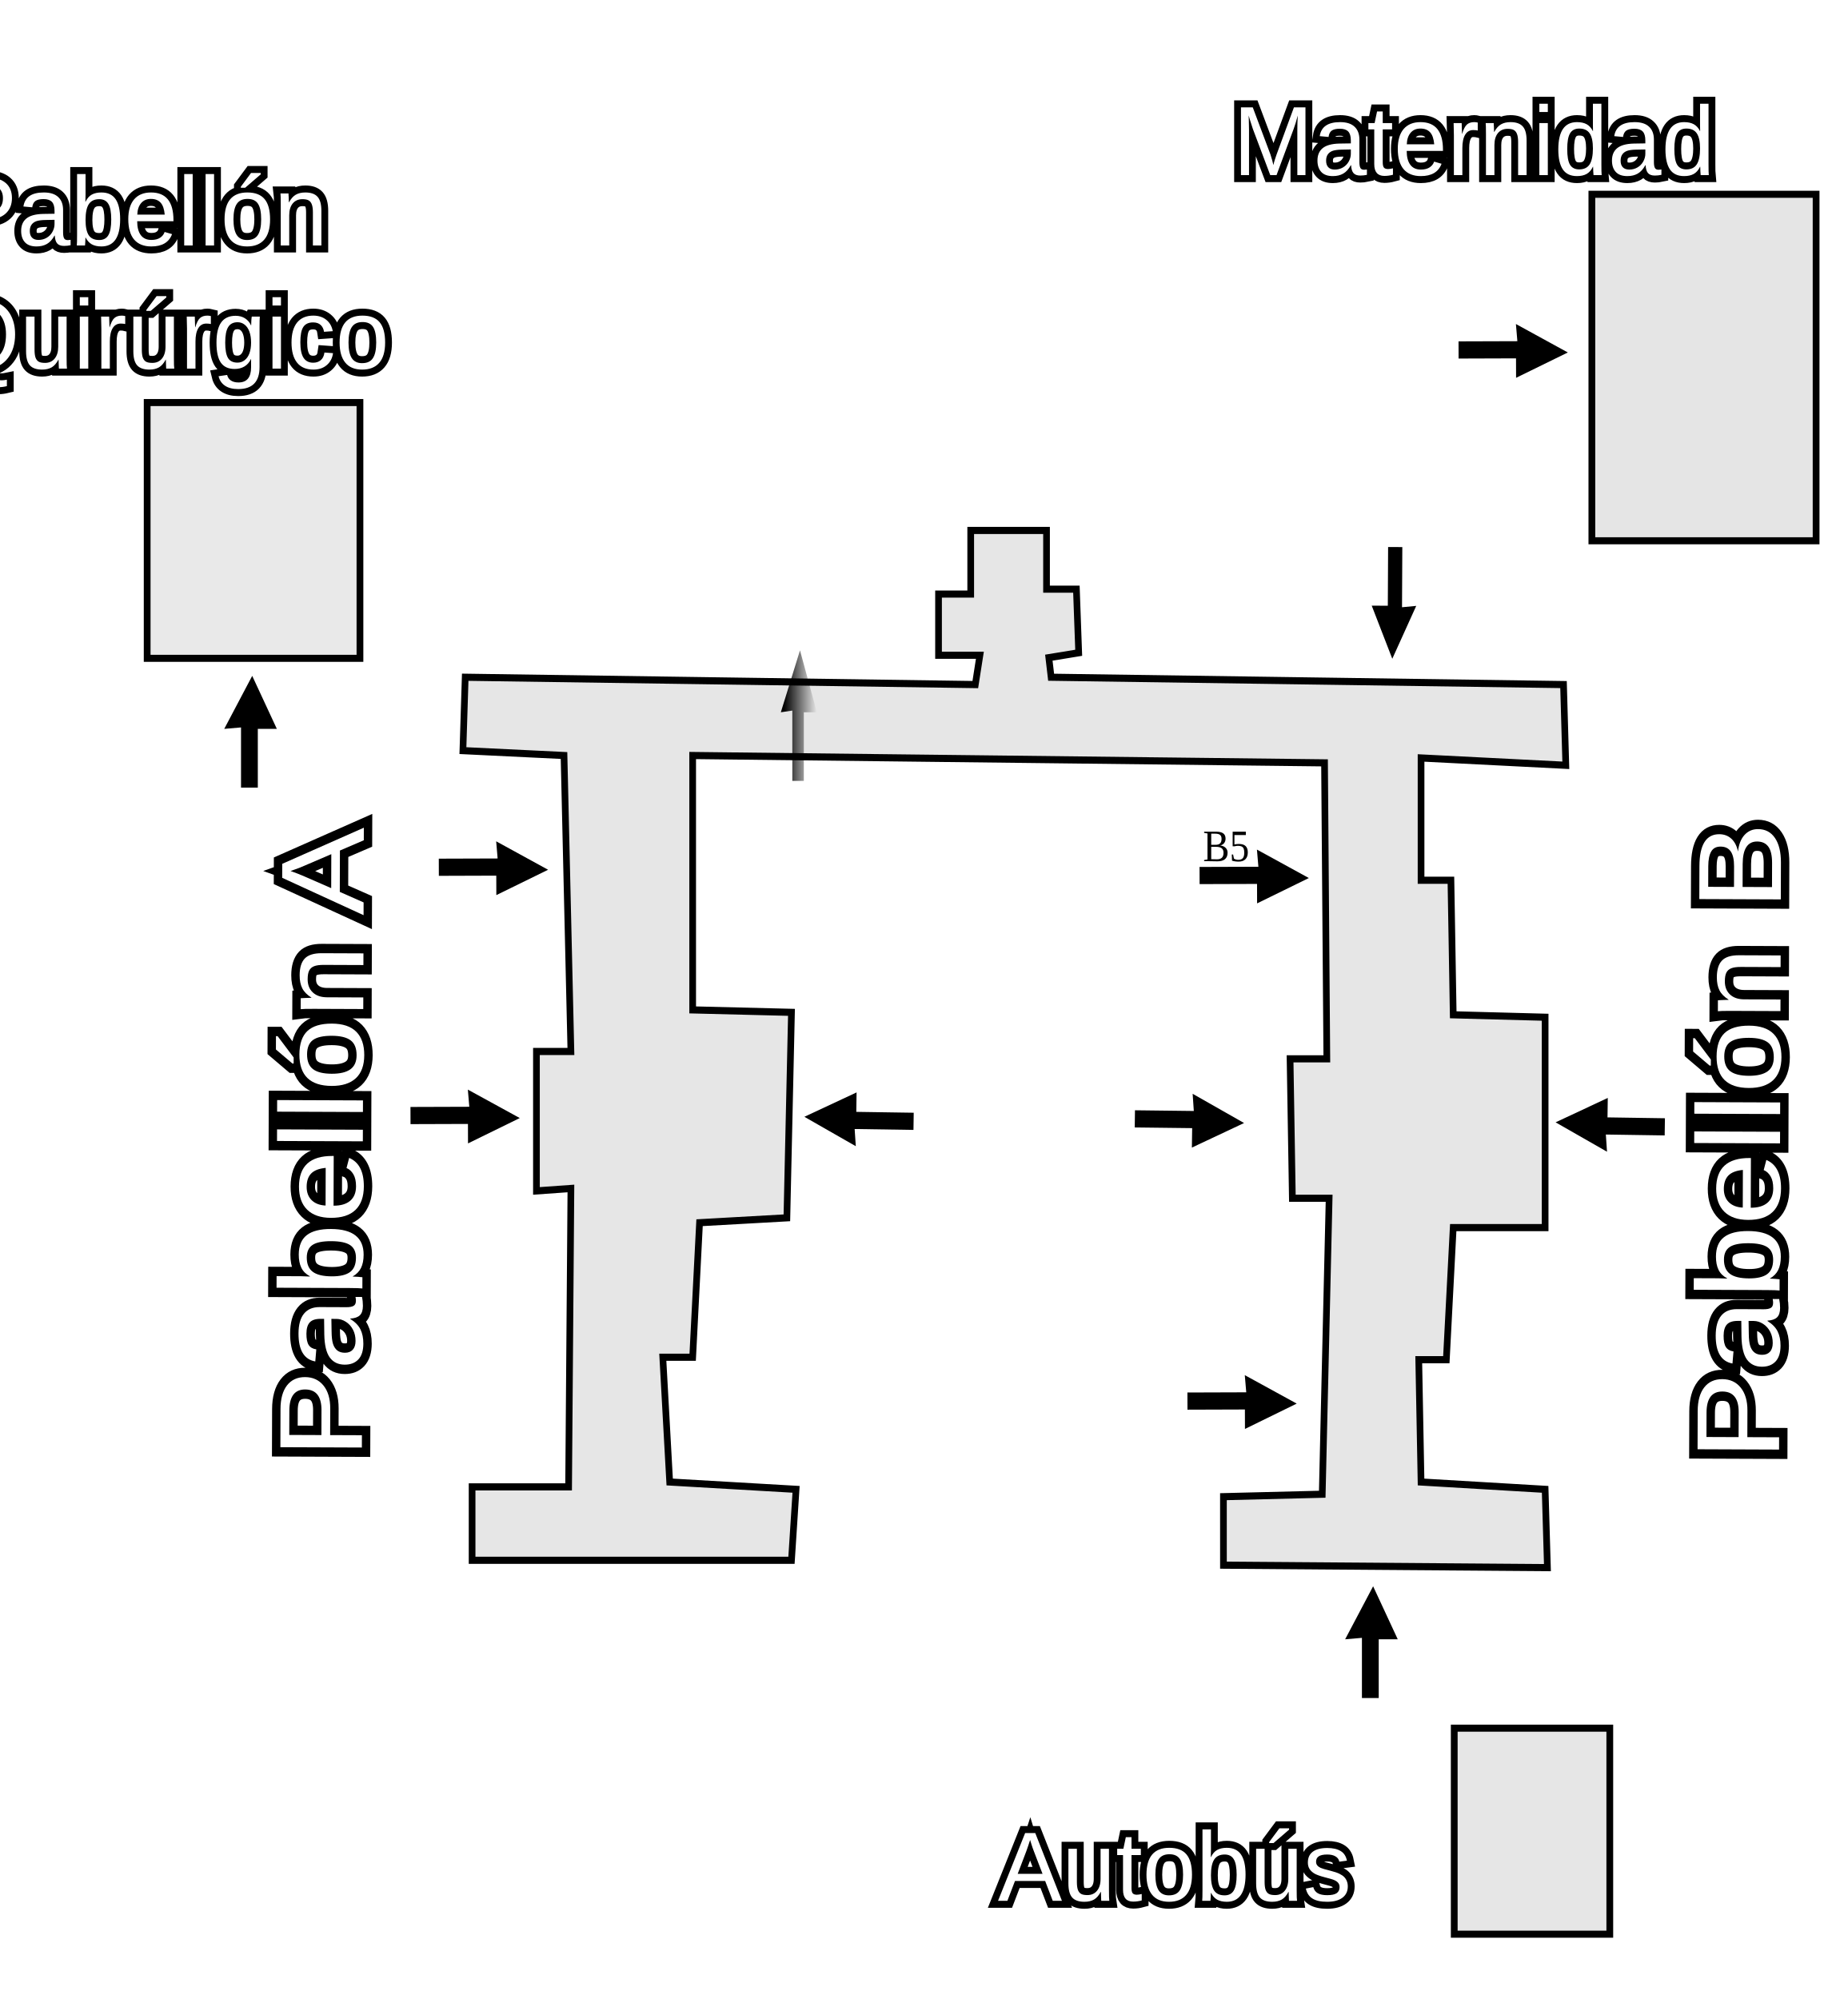
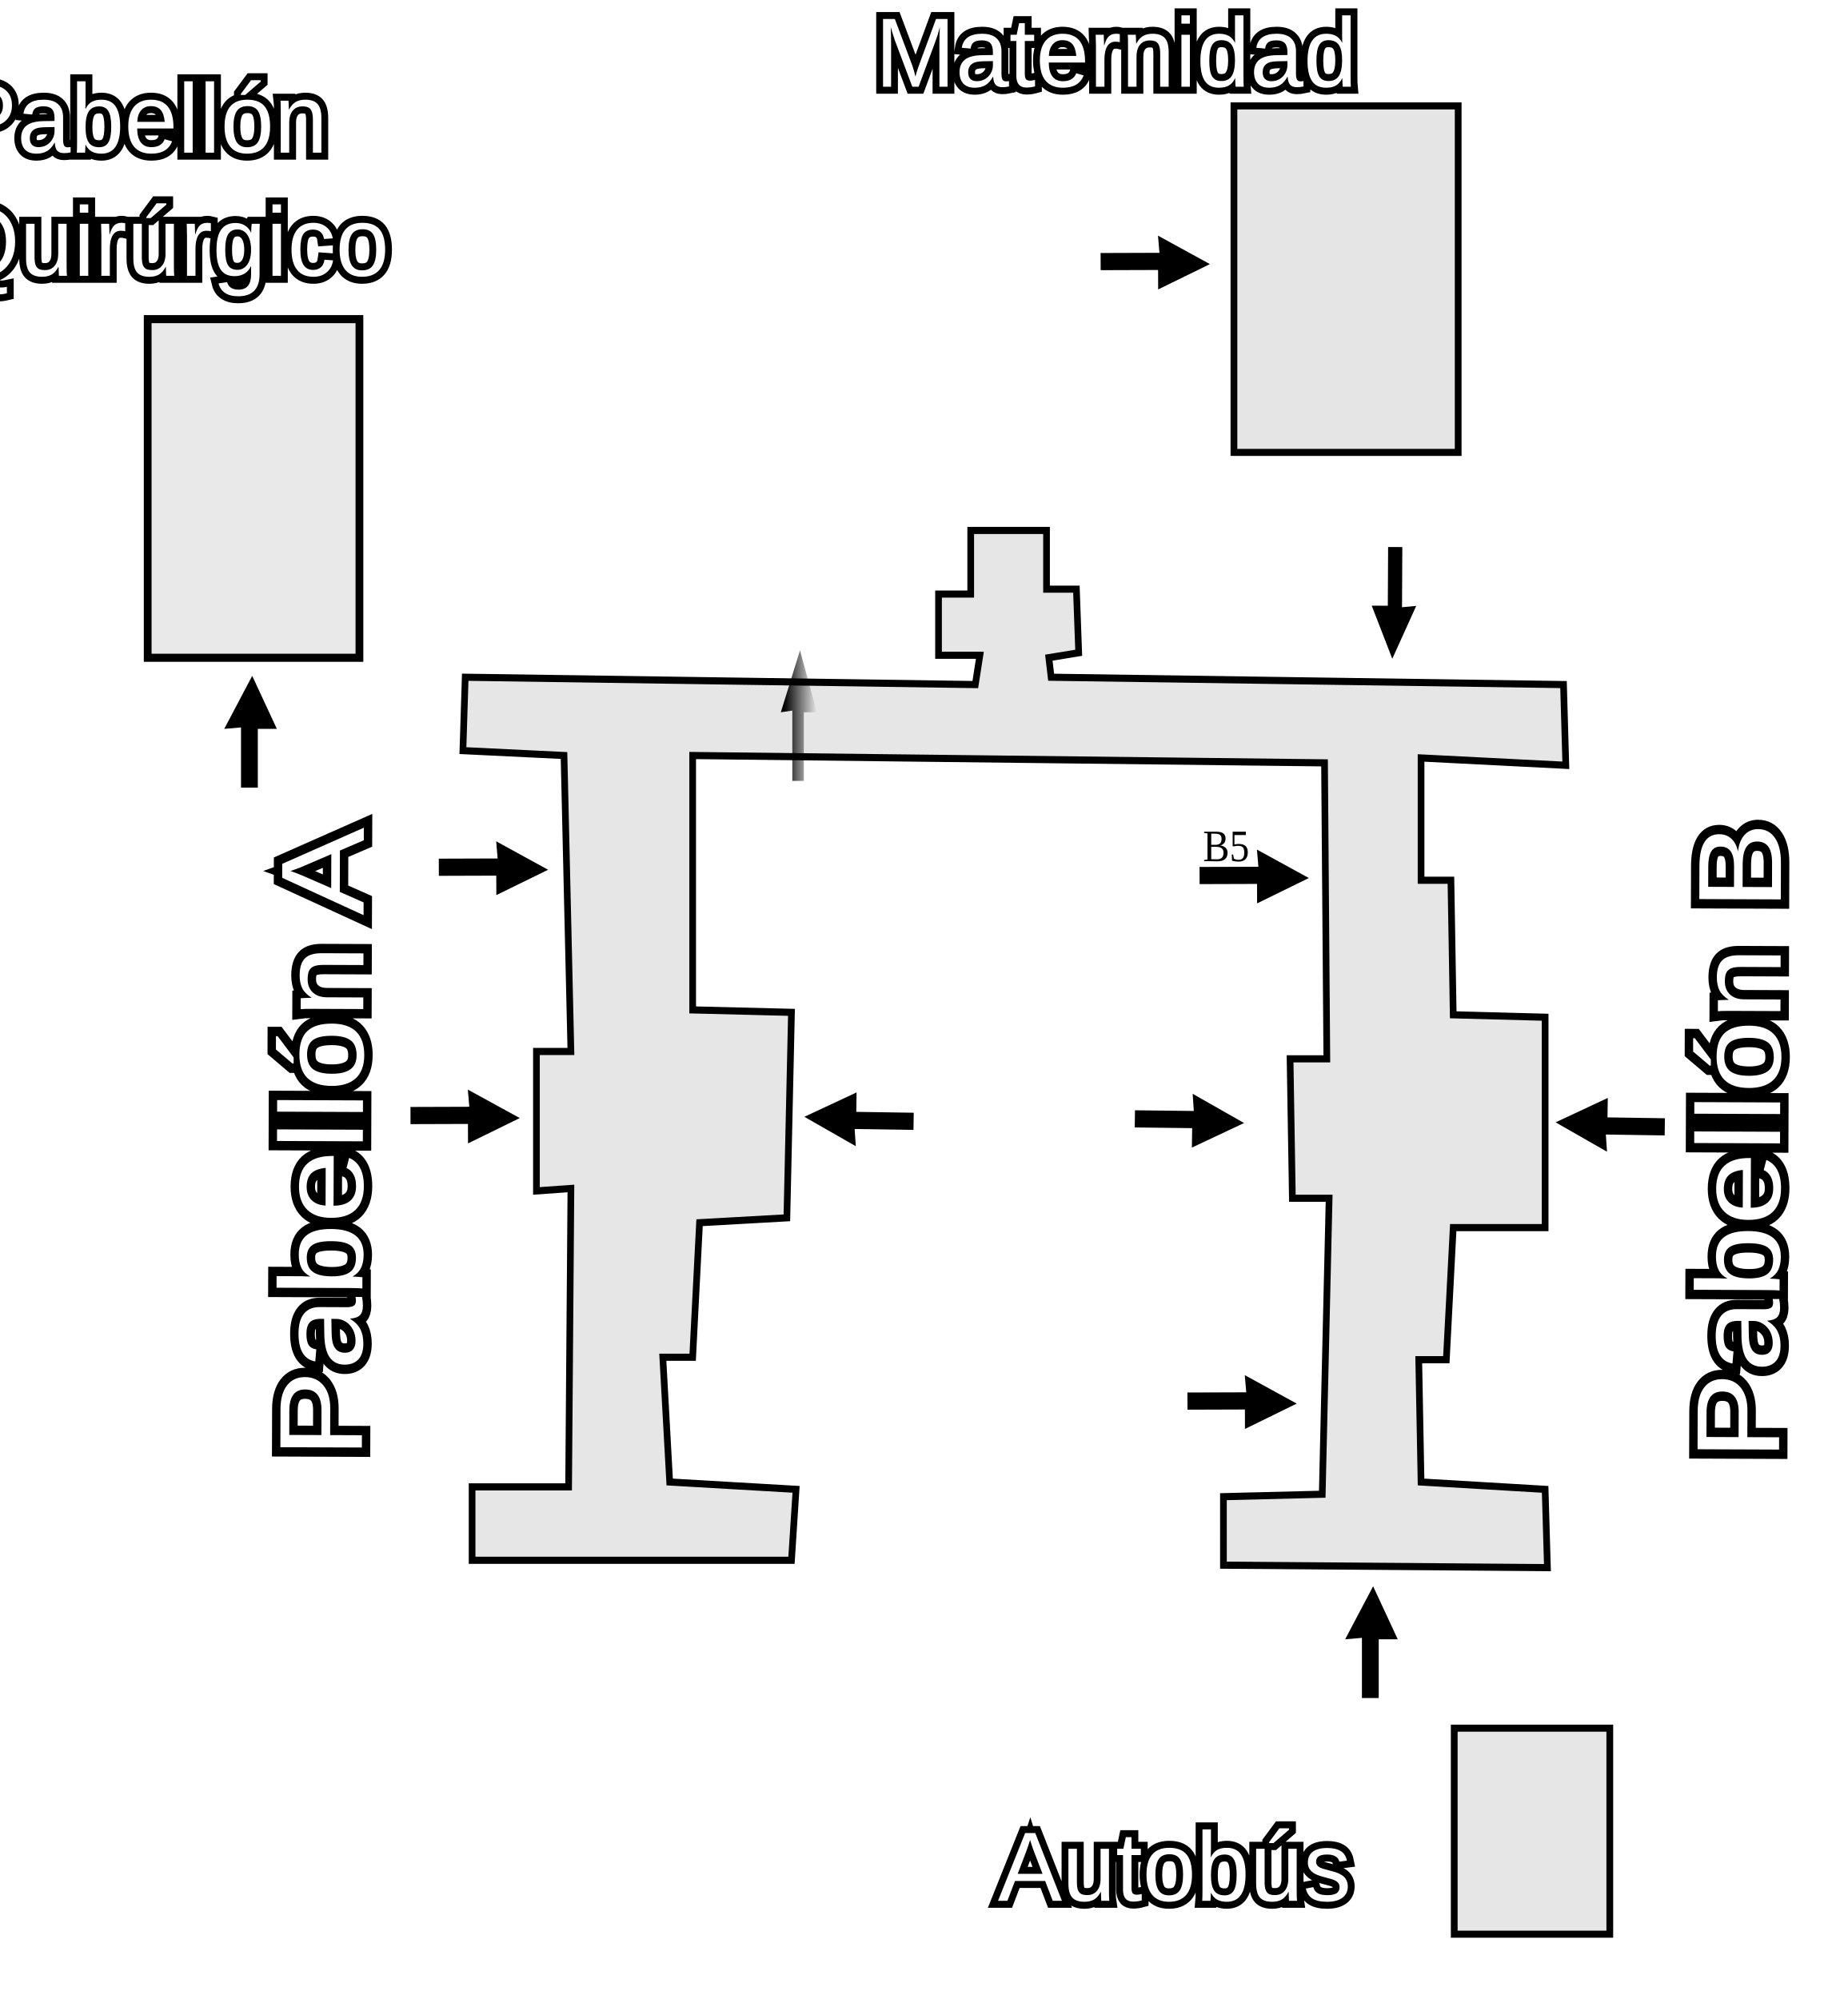
<svg xmlns="http://www.w3.org/2000/svg" xmlns:xlink="http://www.w3.org/1999/xlink" width="350.589mm" height="379.285mm" viewBox="0 0 350.589 379.285" version="1.1" id="svg1" xml:space="preserve">
  <defs id="defs1">
    <linearGradient id="linearGradient6">
      <stop style="stop-color:#000000;stop-opacity:1;" offset="0.083" id="stop6" />
      <stop style="stop-color:#000000;stop-opacity:0;" offset="1" id="stop7" />
    </linearGradient>
    <rect x="320.4" y="219.575" width="333.843" height="60.495" id="rect9" />
    <linearGradient id="swatch5">
      <stop style="stop-color:#000000;stop-opacity:1;" offset="0" id="stop5" />
    </linearGradient>
    <linearGradient id="swatch4">
      <stop style="stop-color:#000000;stop-opacity:1;" offset="0" id="stop4" />
    </linearGradient>
    <linearGradient id="swatch3">
      <stop style="stop-color:#040404;stop-opacity:1;" offset="0" id="stop3" />
    </linearGradient>
    <rect x="320.4" y="219.575" width="333.843" height="60.495" id="rect9-4" />
    <linearGradient xlink:href="#linearGradient6" id="linearGradient7" x1="111.335" y1="30.103" x2="146.032" y2="30.103" gradientUnits="userSpaceOnUse" />
  </defs>
  <g id="layer2" transform="matrix(0.8030116,0,0,0.8359274,51.04167,45.34601)">
    <rect style="fill:#ffffff;stroke:#000000;stroke-width:2.441;stroke-miterlimit:3.4;paint-order:markers stroke fill;fill-opacity:1" id="rect1" width="448.932" height="467.36" x="-67.739" y="-59.261" />
    <g id="g7" transform="matrix(1.295073,0,0,1.324514,-32.39242,-21.49235)">
      <path style="fill:#e6e6e6;fill-rule:nonzero;stroke:#040404;stroke-width:0;stroke-miterlimit:3.4;stroke-opacity:1;paint-order:markers stroke fill" d="m 196.178,275.403 59.105,0.419 -0.419,-13.414 -22.636,-1.258 -0.419,-20.959 h 5.03 l 1.258,-22.636 h 16.767 v -36.05 l -16.767,-0.419 -0.419,-23.055 h -5.449 v -20.959 l 26.409,1.258 -0.419,-13.833 -93.478,-1.258 -0.419,-3.353 5.449,-0.838 -0.419,-10.899 h -5.449 V 98.089 h -13.833 v 10.899 h -5.869 v 10.48 h 7.545 l -0.838,5.03 -93.059,-1.258 -0.419,12.575 18.444,0.838 1.258,50.721 h -6.288 v 23.893 l 6.288,-0.419 -0.419,51.14 H 59.105 v 12.575 h 58.266 l 0.838,-12.156 -23.055,-1.258 -1.258,-21.378 h 5.449 l 1.258,-23.055 15.929,-0.838 0.838,-35.211 -18.025,-0.419 v -43.595 l 115.275,1.258 0.419,50.721 h -6.707 l 0.419,23.893 h 6.707 l -1.258,50.721 -18.025,0.419 z" id="path2" transform="translate(2.952955,-31.91264)" />
      <path d="m 196.178,275.403 59.105,0.419 -0.419,-13.414 -22.636,-1.258 -0.419,-20.959 h 5.03 l 1.258,-22.636 h 16.767 v -36.05 l -16.767,-0.419 -0.419,-23.055 h -5.449 v -20.959 l 26.409,1.258 -0.419,-13.833 -93.478,-1.258 -0.419,-3.353 5.449,-0.838 -0.419,-10.899 h -5.449 V 98.089 h -13.833 v 10.899 h -5.869 v 10.48 h 7.545 l -0.838,5.03 -93.059,-1.258 -0.419,12.575 18.444,0.838 1.258,50.721 h -6.288 v 23.893 l 6.288,-0.419 -0.419,51.14 H 59.105 v 12.575 h 58.266 l 0.838,-12.156 -23.055,-1.258 -1.258,-21.378 h 5.449 l 1.258,-23.055 15.929,-0.838 0.838,-35.211 -18.025,-0.419 v -43.595 l 115.275,1.258 0.419,50.721 h -6.707 l 0.419,23.893 h 6.707 l -1.258,50.721 -18.025,0.419 z" id="path3" style="fill:#e6e6e6;stroke:#000000;stroke-width:1.221;stroke-dasharray:none;stroke-opacity:1" transform="translate(2.952955,-31.91264)" />
      <text xml:space="preserve" transform="matrix(0.00143737,-0.4239468,0.4052294,0.00150376,-67.01926,377.3202)" id="text8" style="font-size:53.333px;font-family:Arial;-inkscape-font-specification:Arial;text-align:center;white-space:pre;shape-inside:url(#rect9);display:inline;fill:#ffffff;fill-opacity:1;stroke:#000000;stroke-width:7.559;stroke-miterlimit:3.4;stroke-dasharray:none;stroke-opacity:1;paint-order:markers stroke fill">
-         <tspan x="359.808" y="267.614" id="tspan4">Pabellón A</tspan>
+         <tspan x="359.808" y="267.614" id="tspan2">Pabellón A</tspan>
      </text>
      <text xml:space="preserve" transform="matrix(0.00143737,-0.4239468,0.4052294,0.00150376,191.5278,377.0473)" id="text8-8" style="font-size:53.333px;font-family:Arial;-inkscape-font-specification:Arial;text-align:center;white-space:pre;shape-inside:url(#rect9-4);display:inline;fill:#ffffff;fill-opacity:1;stroke:#000000;stroke-width:7.559;stroke-miterlimit:3.4;stroke-dasharray:none;stroke-opacity:1;paint-order:markers stroke fill">
-         <tspan x="358.337" y="267.614" id="tspan5">Pabellón B</tspan>
+         <tspan x="358.337" y="267.614" id="tspan3">Pabellón B</tspan>
      </text>
-       <text xml:space="preserve" style="font-size:17.223px;font-family:Arial;-inkscape-font-specification:Arial;text-align:center;text-anchor:middle;fill:#ffffff;fill-opacity:1;stroke:#000000;stroke-width:2.441;stroke-miterlimit:3.4;stroke-dasharray:none;stroke-opacity:1;paint-order:markers stroke fill" x="23.017" y="17.69" id="text10" transform="scale(1.020289,0.9801141)">
-         <tspan id="tspan10" style="stroke-width:2.441" x="23.017" y="17.69">Pabellón</tspan>
-         <tspan style="stroke-width:2.441" x="23.017" y="39.219" id="tspan11">Quirúrgico</tspan>
-       </text>
-       <text xml:space="preserve" style="font-size:17.223px;font-family:Arial;-inkscape-font-specification:Arial;text-align:center;text-anchor:middle;fill:#ffffff;fill-opacity:1;stroke:#000000;stroke-width:2.441;stroke-miterlimit:3.4;stroke-dasharray:none;stroke-opacity:1;paint-order:markers stroke fill" x="256.726" y="5.389" id="text12" transform="scale(1.020289,0.9801141)">
-         <tspan id="tspan12" style="stroke-width:2.441" x="256.726" y="5.389">Maternidad</tspan>
+       <text xml:space="preserve" style="font-size:17.223px;font-family:Arial;-inkscape-font-specification:Arial;text-align:center;text-anchor:middle;fill:#ffffff;fill-opacity:1;stroke:#000000;stroke-width:2.441;stroke-miterlimit:3.4;stroke-dasharray:none;stroke-opacity:1;paint-order:markers stroke fill" x="23.017" y="1.466" id="text10" transform="scale(1.020289,0.9801141)">
+         <tspan id="tspan10" style="stroke-width:2.441" x="23.017" y="1.466">Pabellón</tspan>
+         <tspan style="stroke-width:2.441" x="23.017" y="22.995" id="tspan11">Quirúrgico</tspan>
      </text>
      <text xml:space="preserve" style="font-size:17.223px;font-family:Arial;-inkscape-font-specification:Arial;text-align:center;text-anchor:middle;fill:#ffffff;fill-opacity:1;stroke:#000000;stroke-width:2.441;stroke-miterlimit:3.4;stroke-dasharray:none;stroke-opacity:1;paint-order:markers stroke fill" x="203.183" y="307.113" id="text13" transform="scale(1.020289,0.9801141)">
        <tspan id="tspan13" style="stroke-width:2.441" x="203.183" y="307.113">Autobús</tspan>
      </text>
-       <path d="m 225.133,265.166 v 10.31 h 3.063 v -10.065 h 2.246 1.225 l -4.492,-9.083 -5.105,9.083 z" id="path14" style="fill:#ffffff" transform="translate(-0.7382389,-9.219206)" />
      <path style="fill:#000000;fill-opacity:1;fill-rule:nonzero;stroke:none;stroke-width:2.441;stroke-miterlimit:3.4;stroke-dasharray:none;stroke-opacity:1;paint-order:markers stroke fill" d="m 122.408,27.976 v 29.785 h 11.074 V 28.685 h 8.121 4.429 L 129.791,2.445 111.335,28.685 Z" id="path13" transform="matrix(0.2765958,0,0,0.3461538,190.5375,246.2625)" />
      <path style="fill:#000000;fill-opacity:1;fill-rule:nonzero;stroke:none;stroke-width:2.441;stroke-miterlimit:3.4;stroke-dasharray:none;stroke-opacity:1;paint-order:markers stroke fill" d="m 122.408,27.976 v 29.785 h 11.074 V 28.685 h 8.121 4.429 L 129.791,2.445 111.335,28.685 Z" id="path13-8" transform="matrix(-0.2340396,-0.00114023,0.00182751,-0.3461494,260.3057,89.15613)" />
      <path style="fill:url(#linearGradient7);fill-rule:nonzero;stroke:none;stroke-width:2.441;stroke-miterlimit:3.4;stroke-dasharray:none;stroke-opacity:1;paint-order:markers stroke fill" d="m 122.408,27.976 v 29.785 h 11.074 V 28.685 h 8.121 4.429 L 129.791,2.445 111.335,28.685 Z" id="path15" transform="matrix(0.1894685,0,0,0.404331,97.28742,85.73216)" />
      <path style="fill:#000000;fill-opacity:1;fill-rule:nonzero;stroke:none;stroke-width:2.441;stroke-miterlimit:3.4;stroke-dasharray:none;stroke-opacity:1;paint-order:markers stroke fill" d="m 122.408,27.976 v 29.785 h 11.074 V 28.685 h 8.121 4.429 L 129.791,2.445 111.335,28.685 Z" id="path16" transform="matrix(0.00408521,-0.2656755,0.3603035,0.00511255,258.3149,202.0707)" />
      <path style="fill:#000000;fill-opacity:1;fill-rule:nonzero;stroke:none;stroke-width:2.441;stroke-miterlimit:3.4;stroke-dasharray:none;stroke-opacity:1;paint-order:markers stroke fill" d="m 122.408,27.976 v 29.785 h 11.074 V 28.685 h 8.121 4.429 L 129.791,2.445 111.335,28.685 Z" id="path18" transform="matrix(-0.0040473,0.26566,-0.360342,-0.00401658,204.2998,133.2495)" />
      <path style="fill:#000000;fill-opacity:1;fill-rule:nonzero;stroke:none;stroke-width:2.441;stroke-miterlimit:3.4;stroke-dasharray:none;stroke-opacity:1;paint-order:markers stroke fill" d="m 122.408,27.976 v 29.785 h 11.074 V 28.685 h 8.121 4.429 L 129.791,2.445 111.335,28.685 Z" id="path20" transform="matrix(8.7274737e-4,0.2657031,-0.360341,0.00109223,215.479,91.24859)" />
      <path style="fill:#000000;fill-opacity:1;fill-rule:nonzero;stroke:none;stroke-width:2.441;stroke-miterlimit:3.4;stroke-dasharray:none;stroke-opacity:1;paint-order:markers stroke fill" d="m 122.408,27.976 v 29.785 h 11.074 V 28.685 h 8.121 4.429 L 129.791,2.445 111.335,28.685 Z" id="path22" transform="matrix(8.7274737e-4,0.2657031,-0.360341,0.00109223,213.2643,181.3131)" />
      <path style="fill:#000000;fill-opacity:1;fill-rule:nonzero;stroke:none;stroke-width:2.441;stroke-miterlimit:3.4;stroke-dasharray:none;stroke-opacity:1;paint-order:markers stroke fill" d="m 122.408,27.976 v 29.785 h 11.074 V 28.685 h 8.121 4.429 L 129.791,2.445 111.335,28.685 Z" id="path24" transform="matrix(8.7274737e-4,0.2657031,-0.360341,0.00109223,76.69008,89.83025)" />
      <path style="fill:#000000;fill-opacity:1;fill-rule:nonzero;stroke:none;stroke-width:2.441;stroke-miterlimit:3.4;stroke-dasharray:none;stroke-opacity:1;paint-order:markers stroke fill" d="m 122.408,27.976 v 29.785 h 11.074 V 28.685 h 8.121 4.429 L 129.791,2.445 111.335,28.685 Z" id="path26" transform="matrix(8.7274737e-4,0.2657031,-0.360341,0.00109223,71.52241,132.3804)" />
      <path style="fill:#000000;fill-opacity:1;fill-rule:nonzero;stroke:none;stroke-width:2.441;stroke-miterlimit:3.4;stroke-dasharray:none;stroke-opacity:1;paint-order:markers stroke fill" d="m 122.408,27.976 v 29.785 h 11.074 V 28.685 h 8.121 4.429 L 129.791,2.445 111.335,28.685 Z" id="path28" transform="matrix(0.2765958,0,0,0.3461538,-13.95466,90.24518)" />
-       <path style="fill:#000000;fill-opacity:1;fill-rule:nonzero;stroke:none;stroke-width:2.441;stroke-miterlimit:3.4;stroke-dasharray:none;stroke-opacity:1;paint-order:markers stroke fill" d="m 122.408,27.976 v 29.785 h 11.074 V 28.685 h 8.121 4.429 L 129.791,2.445 111.335,28.685 Z" id="path30" transform="matrix(8.7274737e-4,0.2657031,-0.360341,0.00109223,262.7263,1.184045)" />
      <path style="fill:#000000;fill-opacity:1;fill-rule:nonzero;stroke:none;stroke-width:2.441;stroke-miterlimit:3.4;stroke-dasharray:none;stroke-opacity:1;paint-order:markers stroke fill" d="m 122.408,27.976 v 29.785 h 11.074 V 28.685 h 8.121 4.429 L 129.791,2.445 111.335,28.685 Z" id="path1" transform="matrix(0.00408521,-0.2656755,0.3603035,0.00511255,121.2688,201.1242)" />
    </g>
-     <rect style="fill:#e5e5e5;fill-opacity:1;stroke:#000000;stroke-width:3.197;stroke-miterlimit:3.4;stroke-dasharray:none;stroke-opacity:1;paint-order:markers stroke fill" id="rect7" width="51.379" height="77.046" x="313.342" y="-9.348" />
+     <g id="g1" transform="translate(-84.56622,-20.05835)">
+       <path style="fill:#000000;fill-opacity:1;fill-rule:nonzero;stroke:none;stroke-width:2.441;stroke-miterlimit:3.4;stroke-dasharray:none;stroke-opacity:1;paint-order:markers stroke fill" d="m 122.408,27.976 v 29.785 h 11.074 V 28.685 h 8.121 4.429 L 129.791,2.445 111.335,28.685 Z" id="path30" transform="matrix(0.00113027,0.3519275,-0.466668,0.00144667,307.8573,-19.92407)" />
+       <text xml:space="preserve" style="font-size:17.223px;font-family:Arial;-inkscape-font-specification:Arial;text-align:center;text-anchor:middle;fill:#ffffff;fill-opacity:1;stroke:#000000;stroke-width:2.441;stroke-miterlimit:3.4;stroke-dasharray:none;stroke-opacity:1;paint-order:markers stroke fill" x="256.726" y="5.389" id="text12" transform="matrix(1.321349,0,0,1.298175,-32.39242,-21.49235)">
+         <tspan id="tspan12" style="stroke-width:2.441" x="256.726" y="5.389">Maternidad</tspan>
+       </text>
+       <rect style="fill:#e5e5e5;fill-opacity:1;stroke:#000000;stroke-width:3.197;stroke-miterlimit:3.4;stroke-dasharray:none;stroke-opacity:1;paint-order:markers stroke fill" id="rect7" width="51.379" height="77.046" x="313.342" y="-9.348" />
+     </g>
    <rect style="fill:#e6e6e6;fill-opacity:1;stroke:#000000;stroke-width:3.197;stroke-miterlimit:3.4;stroke-dasharray:none;stroke-opacity:1;paint-order:markers stroke fill" id="rect8" width="35.154" height="45.165" x="280.824" y="338.809" />
-     <rect style="fill:#e9e9e9;fill-opacity:1;stroke:#000000;stroke-width:3.197;stroke-miterlimit:3.4;stroke-dasharray:none;stroke-opacity:1;paint-order:markers stroke fill" id="rect5" width="48.675" height="56.456" x="-27.993" y="37.923" />
+     <rect style="fill:#e9e9e9;fill-opacity:1;stroke:#000000;stroke-width:3.667;stroke-miterlimit:3.4;stroke-dasharray:none;stroke-opacity:1;paint-order:markers stroke fill" id="rect5" width="48.195" height="75.03" x="-27.753" y="19.108" />
    <text xml:space="preserve" style="font-size:9.793px;fill:#000000;stroke-width:0.816" x="230.205" y="135.373" id="text1" transform="scale(0.9585581,1.043233)">
      <tspan id="tspan1" style="fill:#000000;stroke-width:0.816" x="230.205" y="135.373">B5</tspan>
    </text>
  </g>
</svg>
